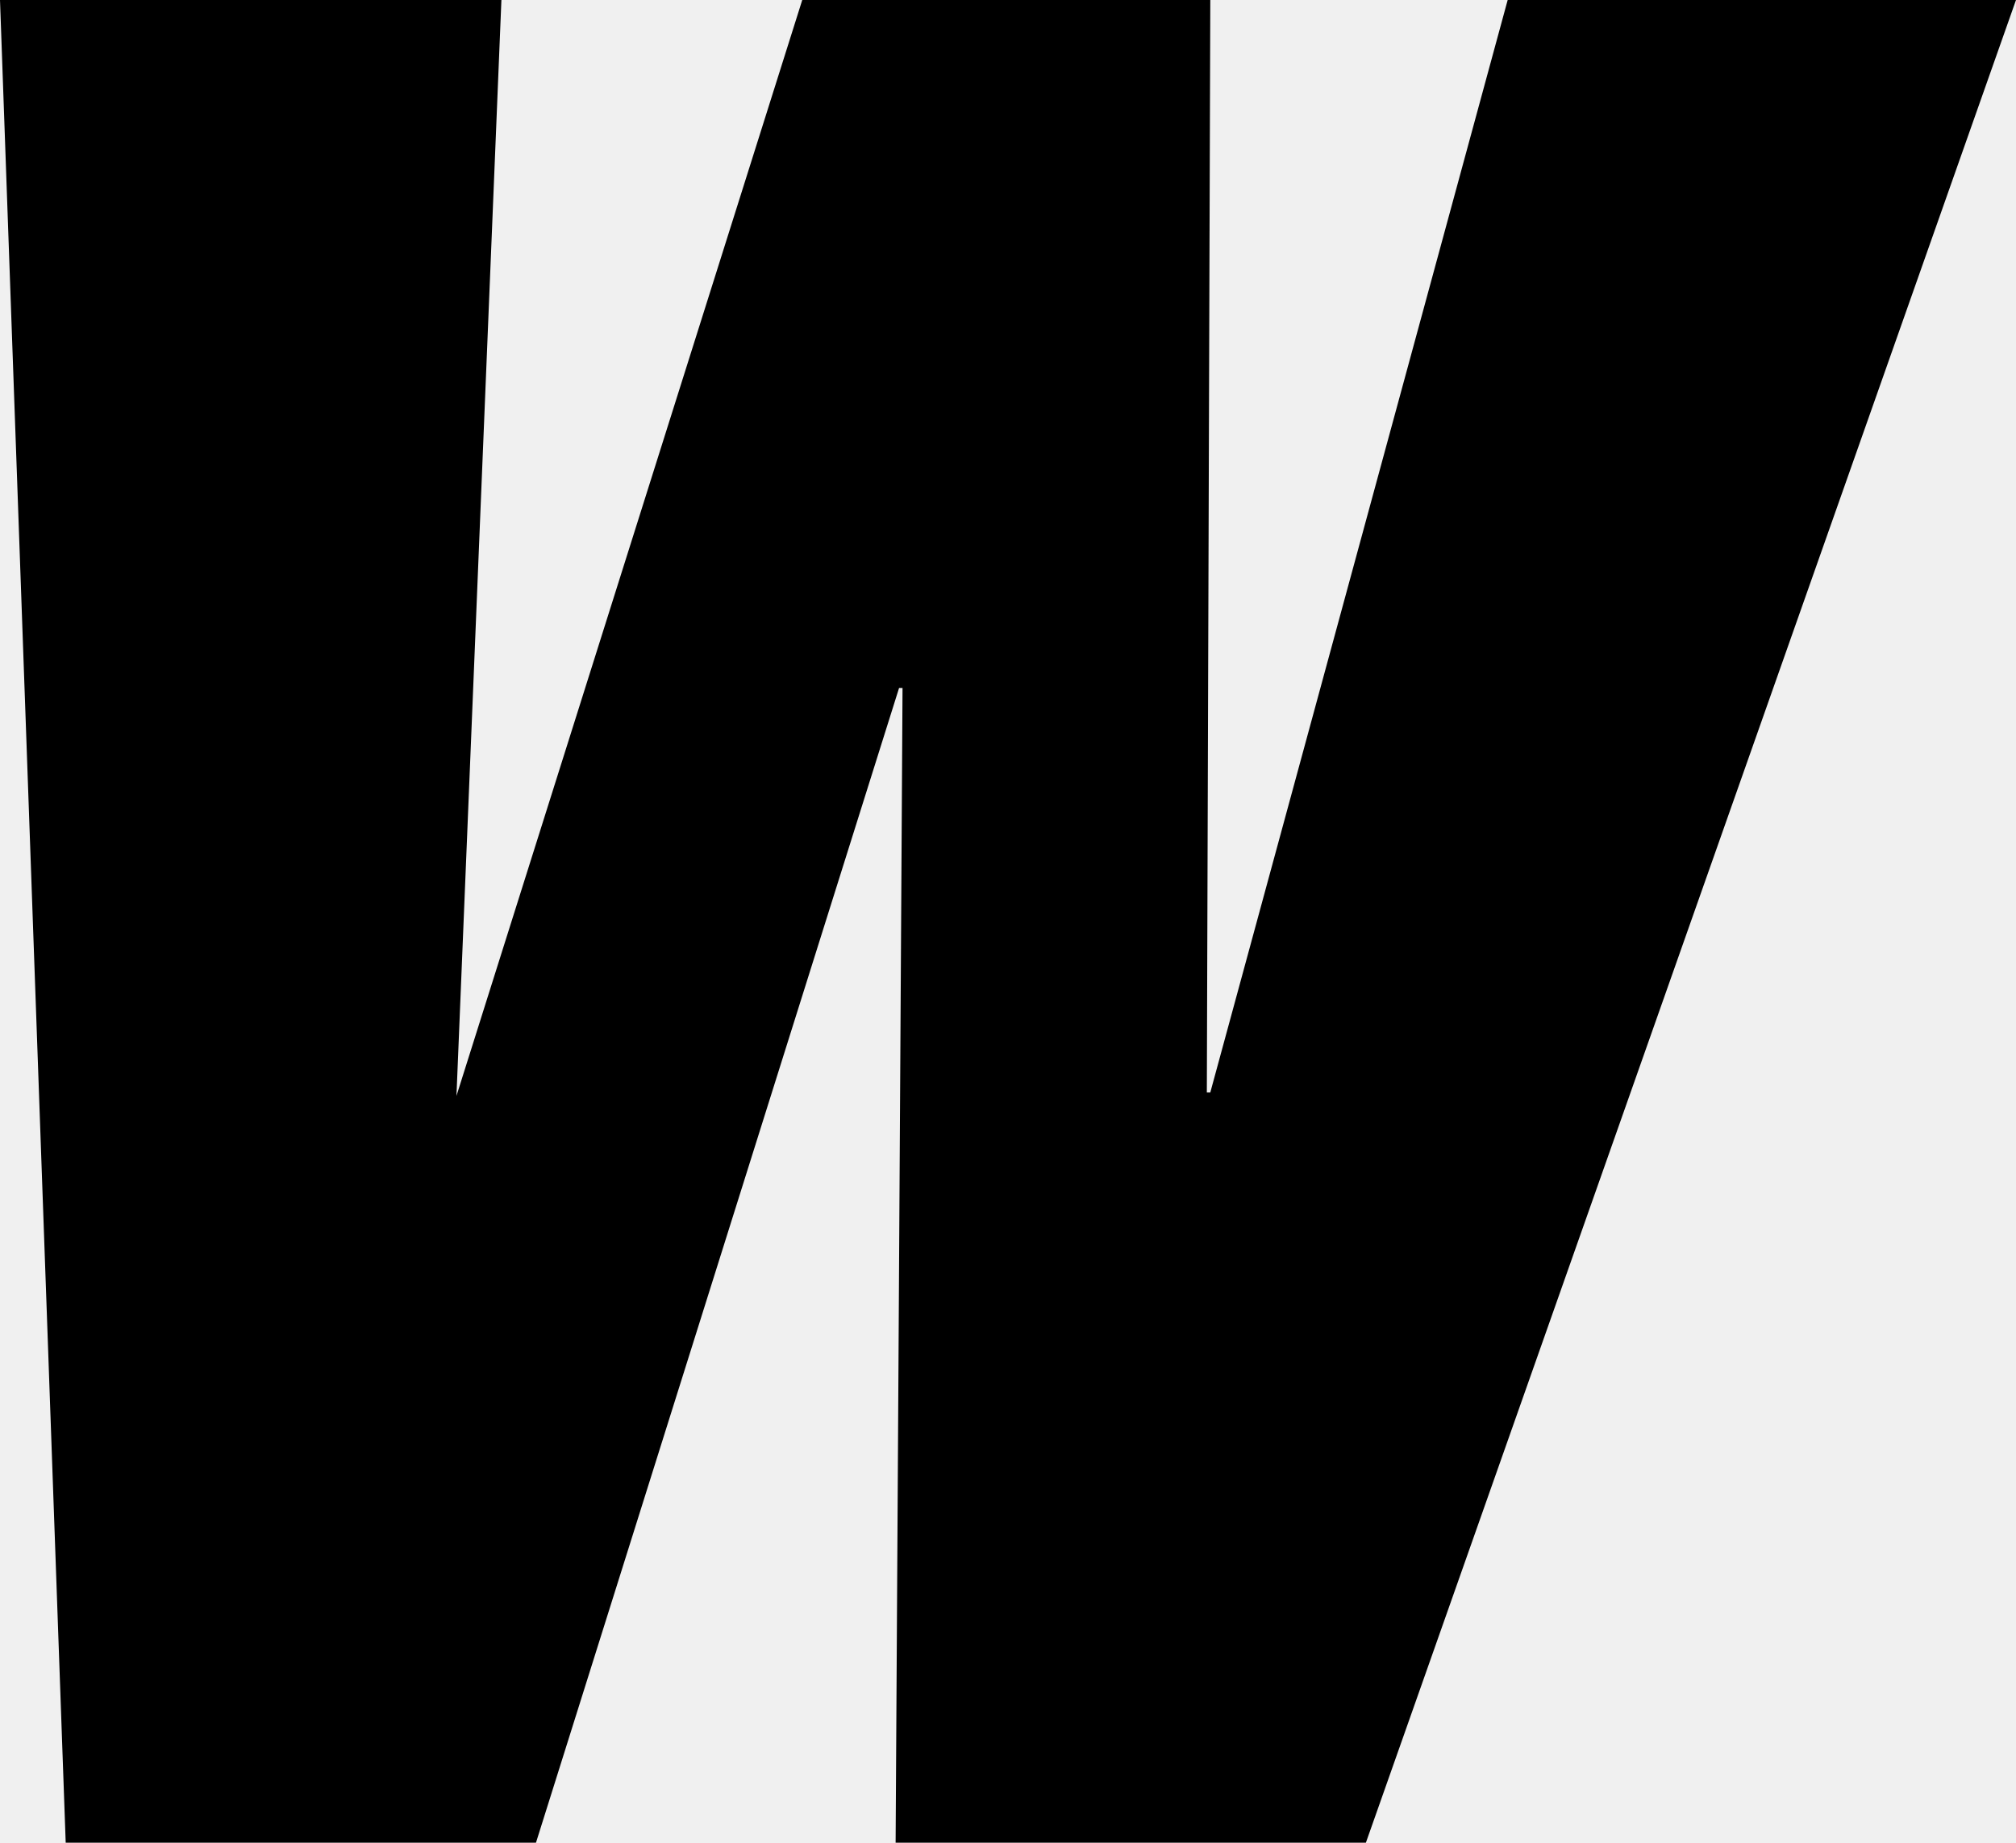
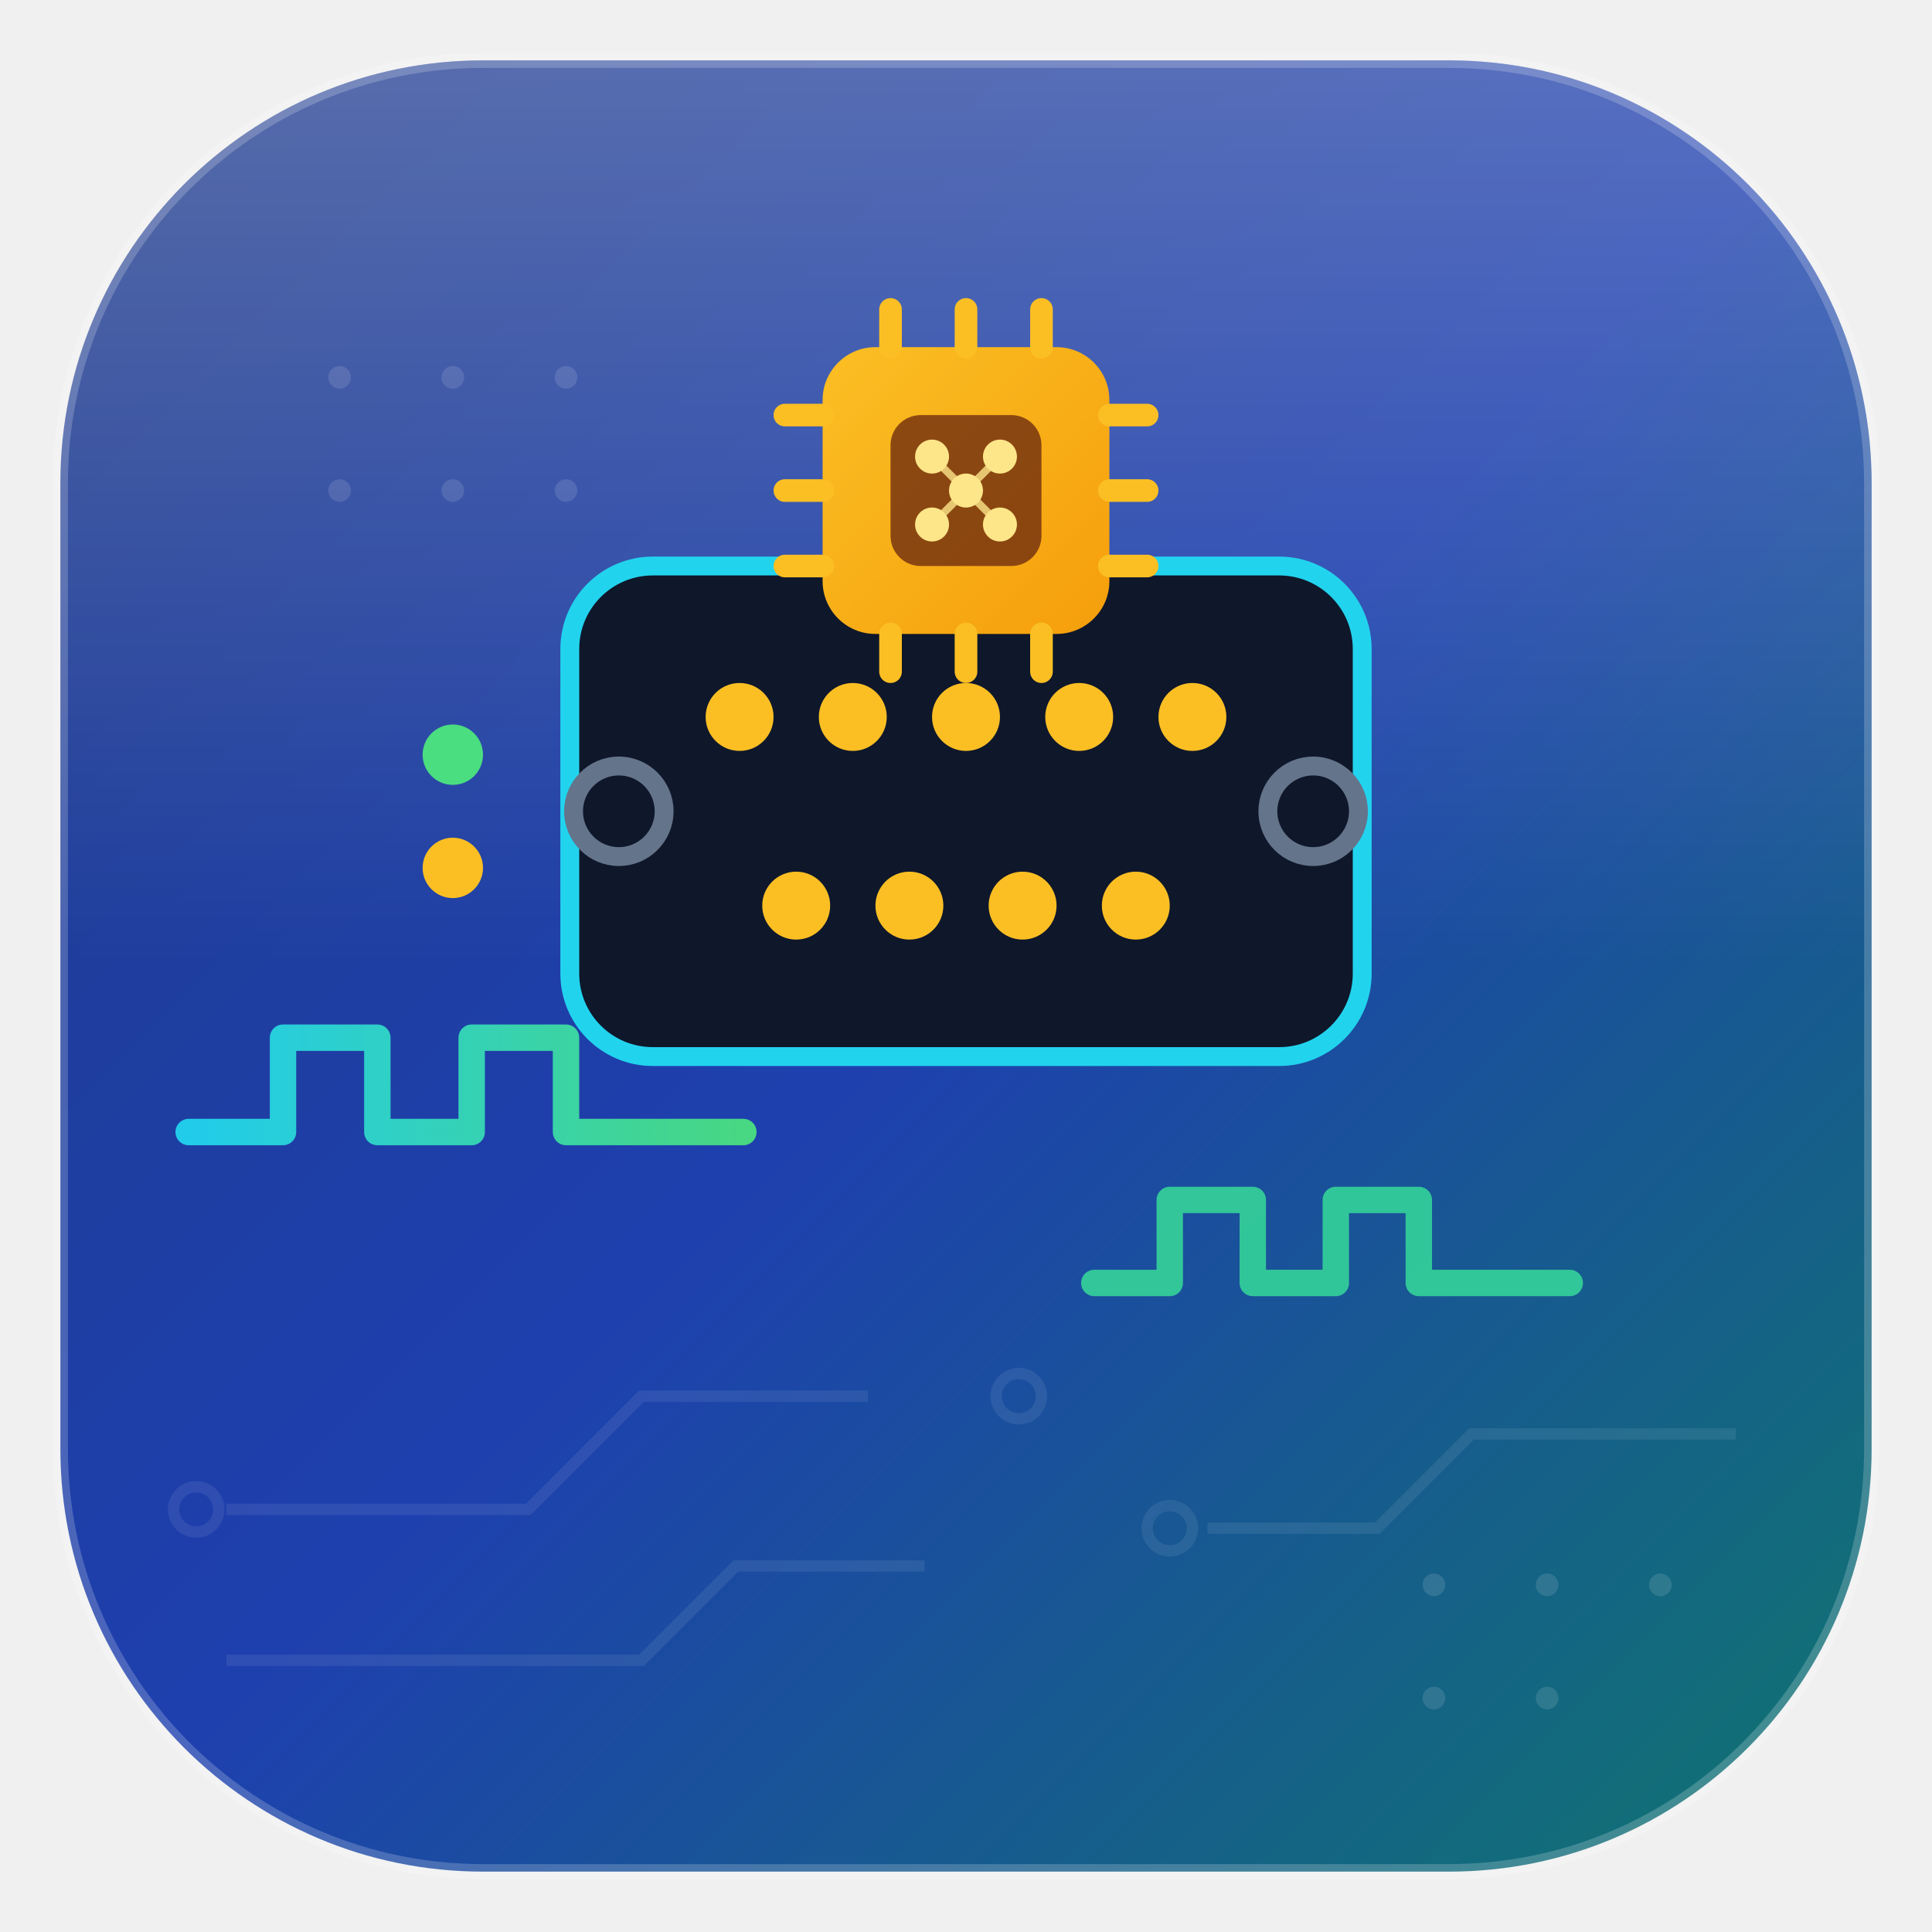
- <svg xmlns="http://www.w3.org/2000/svg" width="100%" height="100%" viewBox="0 0 583 533" version="1.1" xml:space="preserve" style="fill-rule:evenodd;clip-rule:evenodd;stroke-linejoin:round;stroke-miterlimit:2;">
-   <g transform="matrix(1,0,0,1,-246,-251)">
-     <g id="Ebene1">
-       <path d="M246,251L265,784L401,784L506,450L507,450L505,784L641,784L829,251L682,251L596,567L595,567L596,251L478,251L378,568L391,251L246,251Z" />
+ <svg xmlns="http://www.w3.org/2000/svg" width="512" height="512" viewBox="0 0 512 512">
+   <defs>
+     <linearGradient id="bgGrad" x1="0%" y1="0%" x2="100%" y2="100%">
+       <stop offset="0%" stop-color="#1e3a8a" />
+       <stop offset="50%" stop-color="#1e40af" />
+       <stop offset="100%" stop-color="#0f766e" />
+     </linearGradient>
+     <linearGradient id="waveGrad" x1="0%" y1="0%" x2="100%" y2="0%">
+       <stop offset="0%" stop-color="#22d3ee" />
+       <stop offset="100%" stop-color="#4ade80" />
+     </linearGradient>
+     <linearGradient id="chipGrad" x1="0%" y1="0%" x2="100%" y2="100%">
+       <stop offset="0%" stop-color="#fbbf24" />
+       <stop offset="100%" stop-color="#f59e0b" />
+     </linearGradient>
+     <linearGradient id="glossGrad" x1="0%" y1="0%" x2="0%" y2="100%">
+       <stop offset="0%" stop-color="#ffffff" stop-opacity="0.25" />
+       <stop offset="100%" stop-color="#ffffff" stop-opacity="0" />
+     </linearGradient>
+     <clipPath id="iconClip">
+       <rect x="16" y="16" width="480" height="480" rx="112" ry="112" />
+     </clipPath>
+   </defs>
+   <g clip-path="url(#iconClip)">
+     <rect x="16" y="16" width="480" height="480" fill="url(#bgGrad)" />
+     <rect x="16" y="16" width="480" height="240" fill="url(#glossGrad)" />
+     <g stroke="#ffffff" stroke-opacity="0.08" stroke-width="3" fill="none">
+       <path d="M 60 400 h 80 l 30 -30 h 60" />
+       <path d="M 60 440 h 110 l 25 -25 h 50" />
+       <path d="M 460 380 h -70 l -25 25 h -45" />
+       <circle cx="270" cy="370" r="6" />
+       <circle cx="310" cy="405" r="6" />
+       <circle cx="52" cy="400" r="6" />
    </g>
+     <g fill="#ffffff" fill-opacity="0.12">
+       <circle cx="90" cy="100" r="3" />
+       <circle cx="120" cy="100" r="3" />
+       <circle cx="150" cy="100" r="3" />
+       <circle cx="90" cy="130" r="3" />
+       <circle cx="120" cy="130" r="3" />
+       <circle cx="150" cy="130" r="3" />
+       <circle cx="380" cy="420" r="3" />
+       <circle cx="410" cy="420" r="3" />
+       <circle cx="440" cy="420" r="3" />
+       <circle cx="380" cy="450" r="3" />
+       <circle cx="410" cy="450" r="3" />
+     </g>
+     <g transform="translate(256, 215)">
+       <rect x="-105" y="-65" width="210" height="130" rx="22" fill="#0f172a" stroke="#22d3ee" stroke-width="5" />
+       <circle cx="-92" cy="0" r="12" fill="none" stroke="#64748b" stroke-width="5" />
+       <circle cx="92" cy="0" r="12" fill="none" stroke="#64748b" stroke-width="5" />
+       <g fill="#fbbf24">
+         <circle cx="-60" cy="-25" r="9" />
+         <circle cx="-30" cy="-25" r="9" />
+         <circle cx="0" cy="-25" r="9" />
+         <circle cx="30" cy="-25" r="9" />
+         <circle cx="60" cy="-25" r="9" />
+         <circle cx="-45" cy="25" r="9" />
+         <circle cx="-15" cy="25" r="9" />
+         <circle cx="15" cy="25" r="9" />
+         <circle cx="45" cy="25" r="9" />
+       </g>
+     </g>
+     <path d="M 50 300               h 25 v -25 h 25 v 25 h 25 v -25 h 25 v 25 h 25               h 22" fill="none" stroke="url(#waveGrad)" stroke-width="7" stroke-linecap="round" stroke-linejoin="round" opacity="0.95" />
+     <path d="M 290 340 h 20 v -22 h 22 v 22 h 22 v -22 h 22 v 22 h 20 h 20" fill="none" stroke="#34d399" stroke-width="7" stroke-linecap="round" stroke-linejoin="round" opacity="0.9" />
+     <g transform="translate(256, 130)">
+       <rect x="-38" y="-38" width="76" height="76" rx="14" fill="url(#chipGrad)" />
+       <rect x="-20" y="-20" width="40" height="40" rx="8" fill="#78350f" opacity="0.85" />
+       <g stroke="#fbbf24" stroke-width="6" stroke-linecap="round">
+         <line x1="-20" y1="-48" x2="-20" y2="-38" />
+         <line x1="0" y1="-48" x2="0" y2="-38" />
+         <line x1="20" y1="-48" x2="20" y2="-38" />
+         <line x1="-20" y1="38" x2="-20" y2="48" />
+         <line x1="0" y1="38" x2="0" y2="48" />
+         <line x1="20" y1="38" x2="20" y2="48" />
+         <line x1="-48" y1="-20" x2="-38" y2="-20" />
+         <line x1="-48" y1="0" x2="-38" y2="0" />
+         <line x1="-48" y1="20" x2="-38" y2="20" />
+         <line x1="38" y1="-20" x2="48" y2="-20" />
+         <line x1="38" y1="0" x2="48" y2="0" />
+         <line x1="38" y1="20" x2="48" y2="20" />
+       </g>
+       <g fill="#fde68a">
+         <circle cx="-9" cy="-9" r="4.5" />
+         <circle cx="9" cy="-9" r="4.5" />
+         <circle cx="0" cy="0" r="4.5" />
+         <circle cx="-9" cy="9" r="4.5" />
+         <circle cx="9" cy="9" r="4.5" />
+       </g>
+       <g stroke="#fde68a" stroke-width="2" opacity="0.8">
+         <line x1="-9" y1="-9" x2="0" y2="0" />
+         <line x1="9" y1="-9" x2="0" y2="0" />
+         <line x1="-9" y1="9" x2="0" y2="0" />
+         <line x1="9" y1="9" x2="0" y2="0" />
+       </g>
+     </g>
+     <circle cx="120" cy="200" r="8" fill="#4ade80">
+       <animate attributeName="opacity" values="1;0.2;1" dur="1.5s" repeatCount="indefinite" />
+     </circle>
+     <circle cx="120" cy="230" r="8" fill="#fbbf24">
+       <animate attributeName="opacity" values="0.2;1;0.2" dur="1.5s" repeatCount="indefinite" />
+     </circle>
  </g>
+   <rect x="16" y="16" width="480" height="480" rx="112" ry="112" fill="none" stroke="#ffffff" stroke-opacity="0.2" stroke-width="4" />
</svg>
